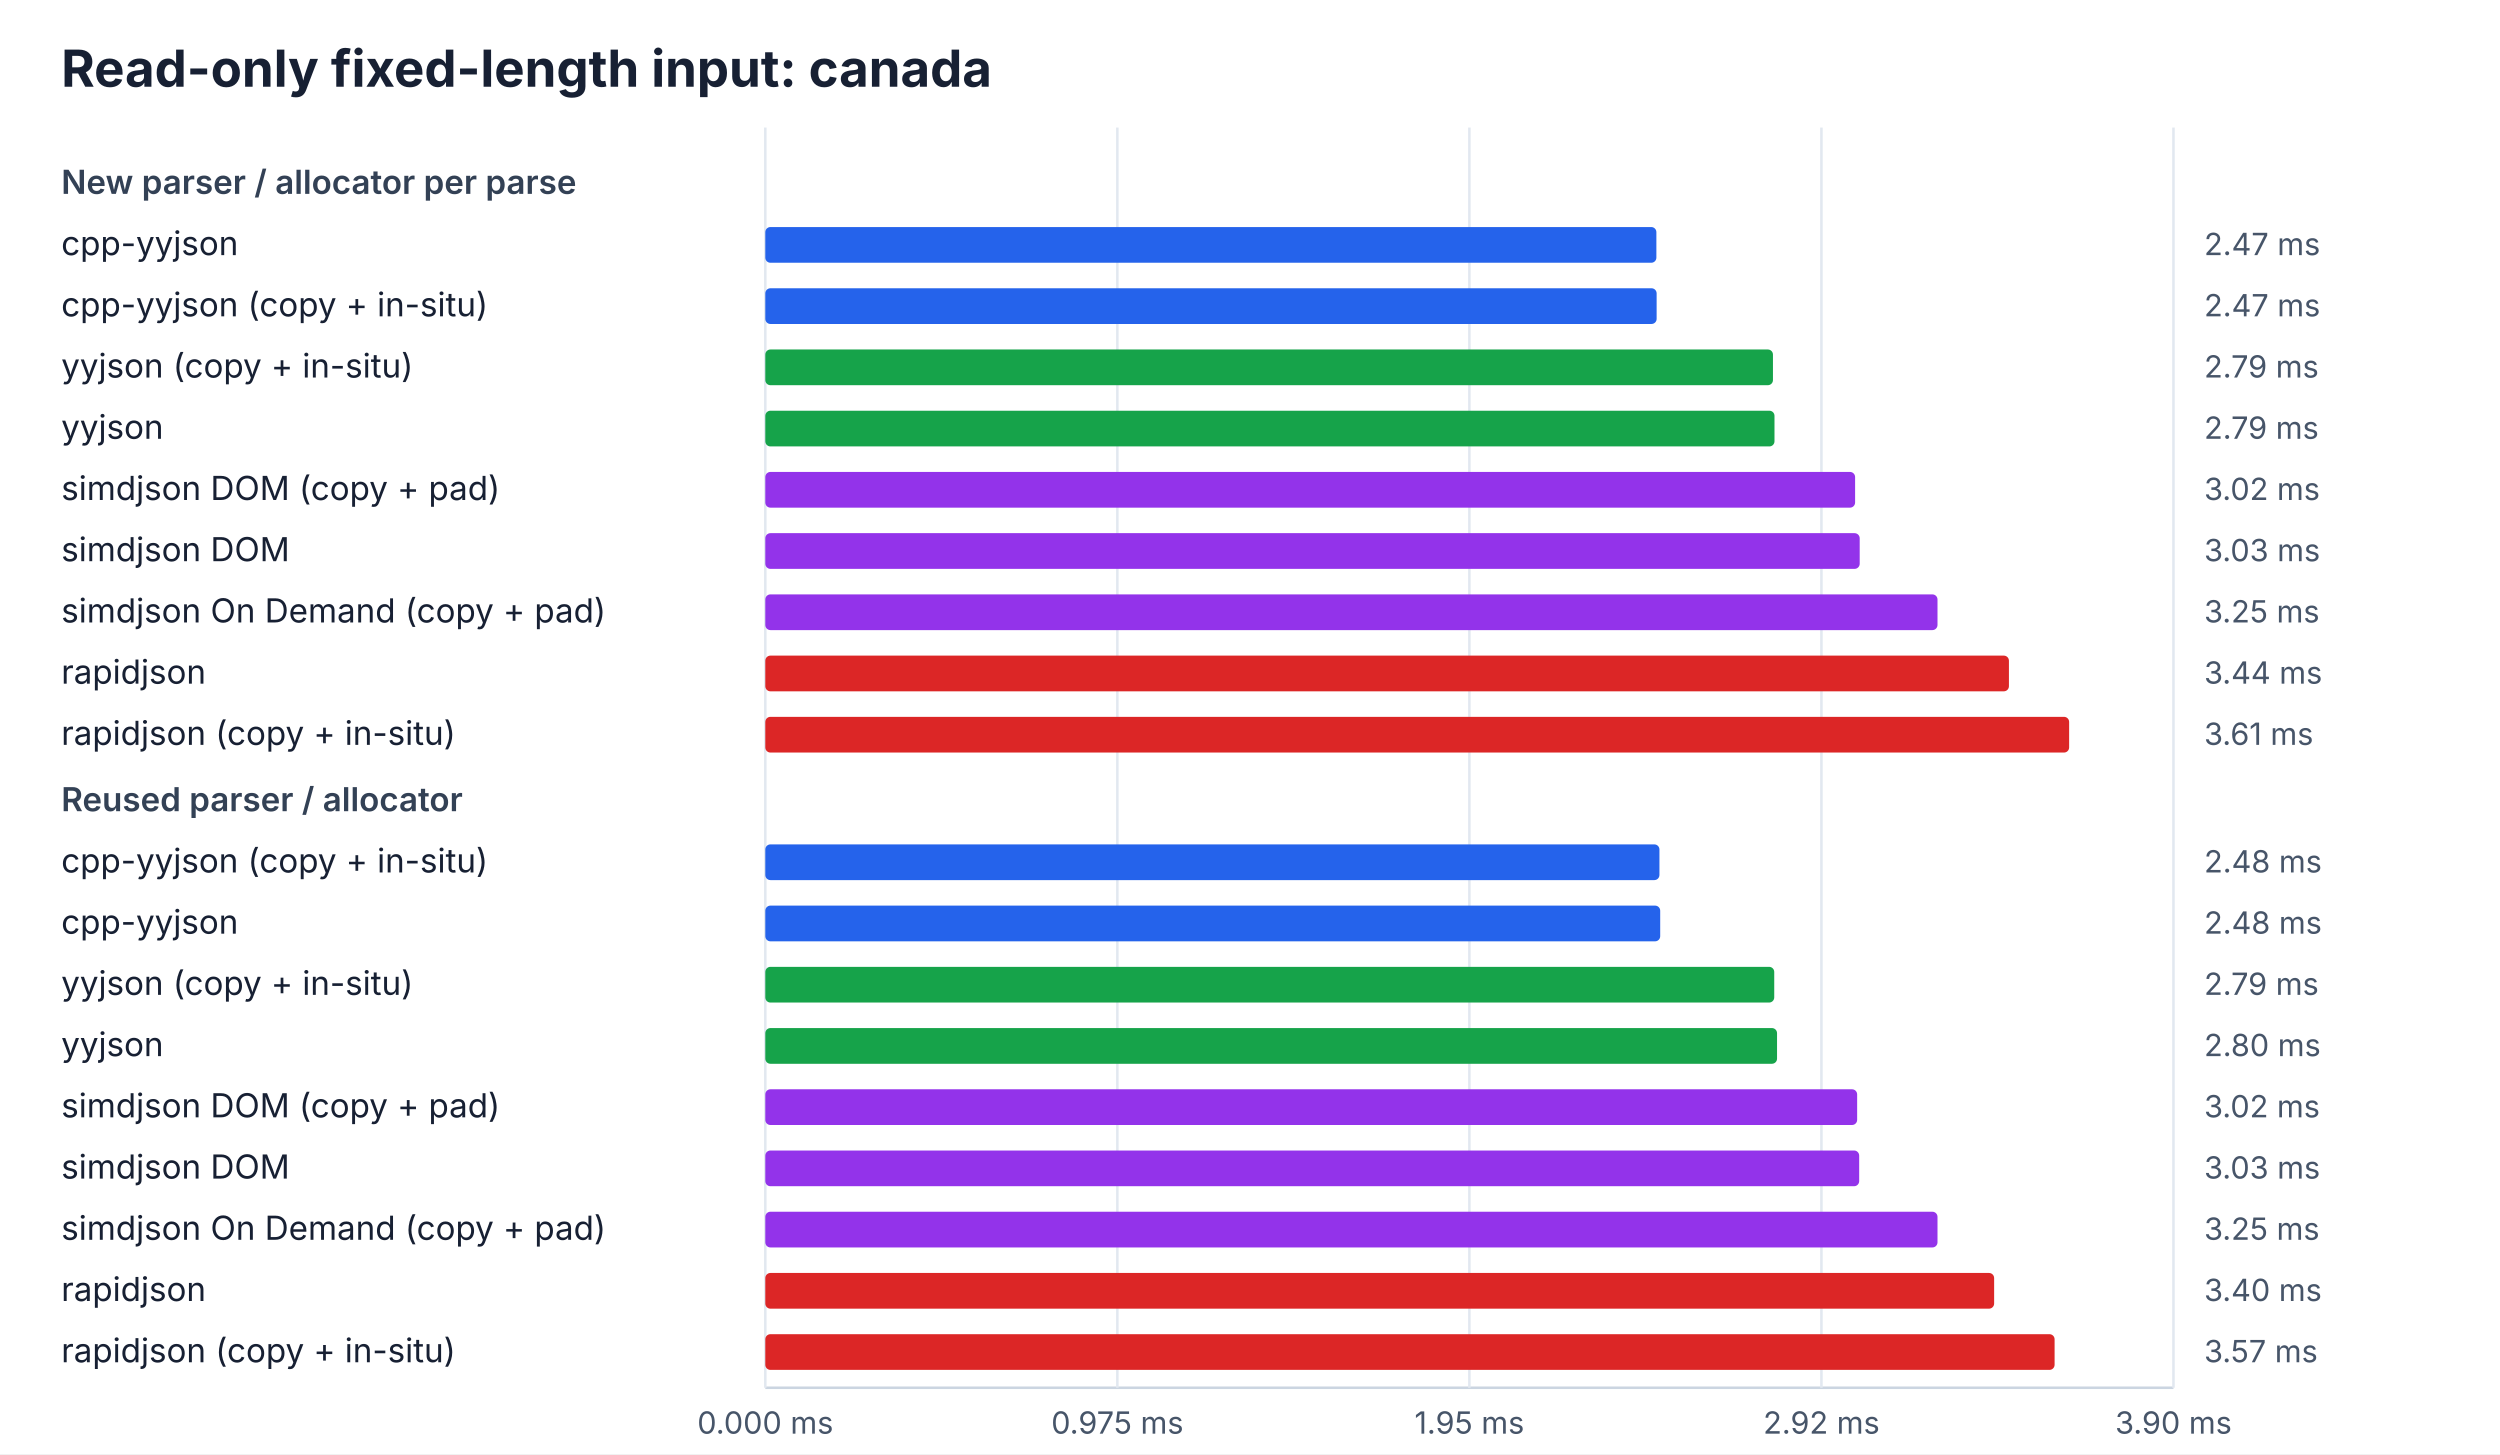
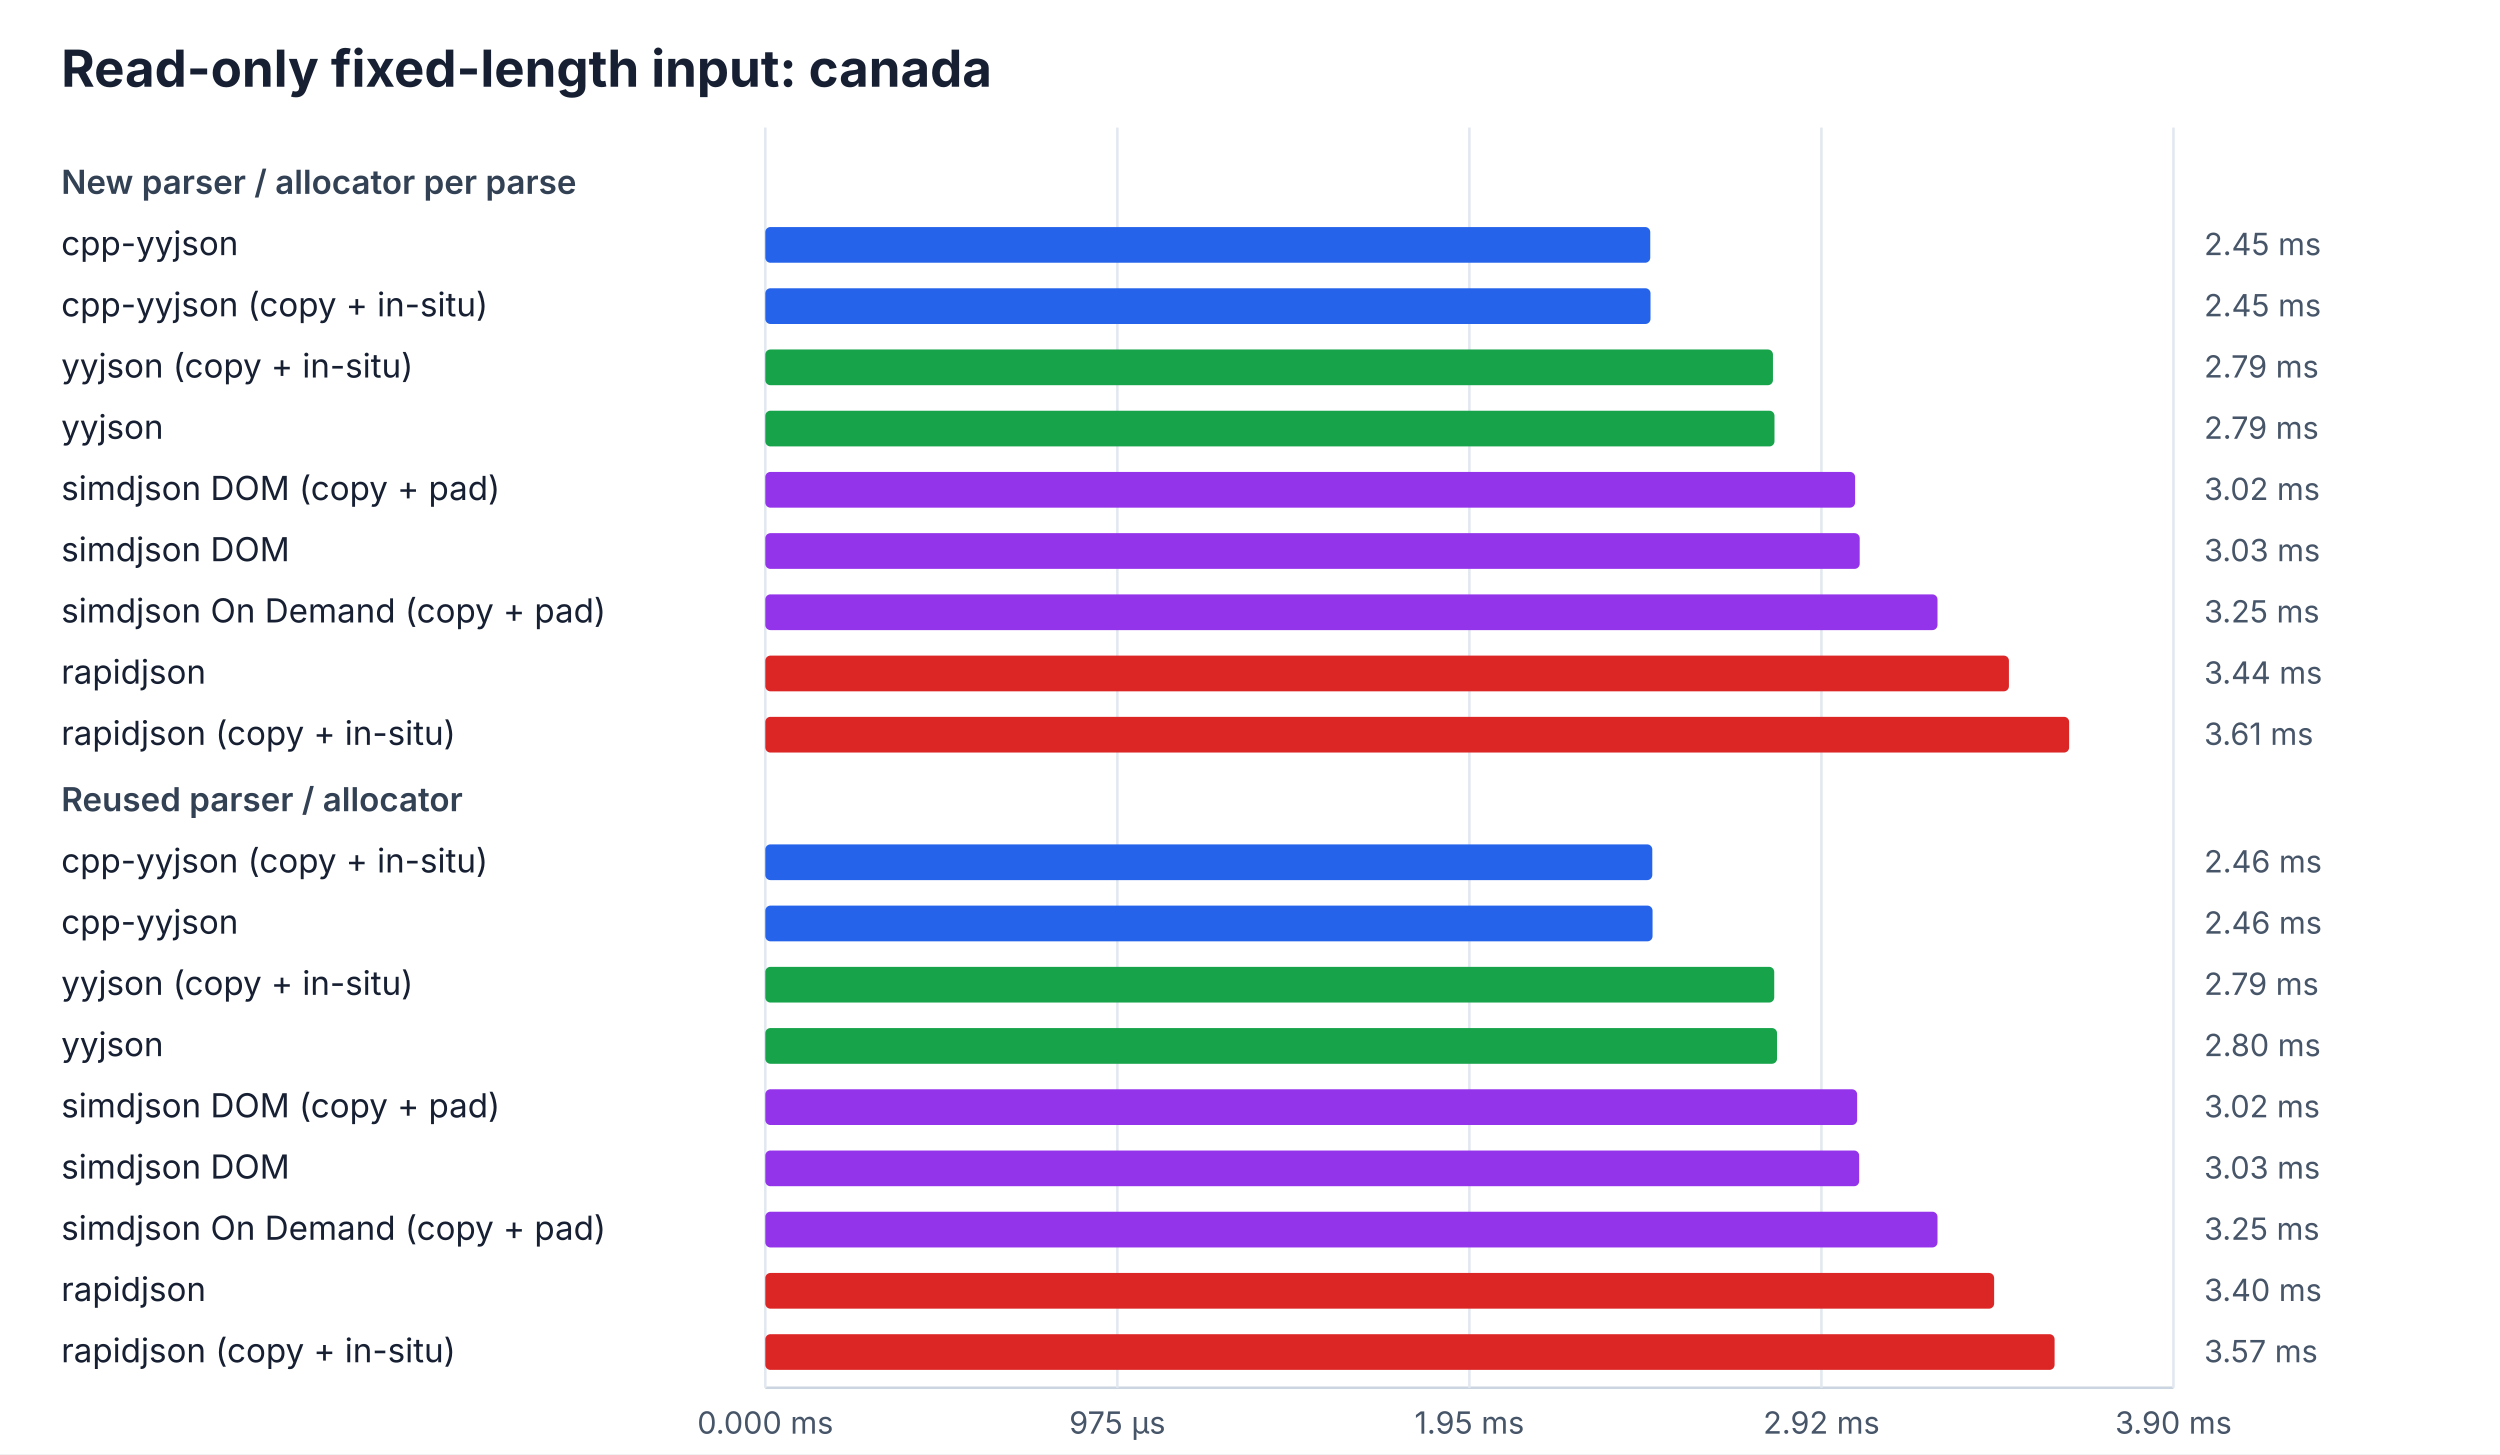
<svg xmlns="http://www.w3.org/2000/svg" width="980" height="570" viewBox="0 0 980 570">
  <rect width="100%" height="100%" fill="#ffffff" />
  <style>text{font-family:ui-sans-serif,system-ui,-apple-system,BlinkMacSystemFont,"Segoe UI",sans-serif;fill:#172033}.title{font-size:20px;font-weight:700}.heading{font-size:13px;font-weight:600;fill:#334155}.label{font-size:13px}.value{font-size:12px;fill:#475569}.axis{stroke:#cbd5e1;stroke-width:1}.grid{stroke:#e2e8f0;stroke-width:1}</style>
  <text x="24" y="34" class="title">Read-only fixed-length input: canada</text>
  <line x1="300" y1="544" x2="852" y2="544" class="axis" />
  <line x1="300.0" y1="50" x2="300.0" y2="544" class="grid" />
  <text x="300.0" y="562" class="value" text-anchor="middle">0.000 ms</text>
  <line x1="438.0" y1="50" x2="438.0" y2="544" class="grid" />
-   <text x="438.0" y="562" class="value" text-anchor="middle">0.975 ms</text>
+   <text x="438.0" y="562" class="value" text-anchor="middle">975 µs</text>
  <line x1="576.0" y1="50" x2="576.0" y2="544" class="grid" />
  <text x="576.0" y="562" class="value" text-anchor="middle">1.95 ms</text>
  <line x1="714.0" y1="50" x2="714.0" y2="544" class="grid" />
  <text x="714.0" y="562" class="value" text-anchor="middle">2.92 ms</text>
  <line x1="852.0" y1="50" x2="852.0" y2="544" class="grid" />
  <text x="852.0" y="562" class="value" text-anchor="middle">3.90 ms</text>
  <text x="24" y="76" class="heading">New parser / allocator per parse</text>
  <text x="24" y="100" class="label">cpp-yyjson</text>
-   <rect x="300" y="89" width="349.3" height="14" rx="2" fill="#2563eb" />
-   <text x="864" y="100" class="value">2.47 ms</text>
+   <rect x="300" y="89" width="346.9" height="14" rx="2" fill="#2563eb" />
+   <text x="864" y="100" class="value">2.45 ms</text>
  <text x="24" y="124" class="label">cpp-yyjson (copy + in-situ)</text>
-   <rect x="300" y="113" width="349.4" height="14" rx="2" fill="#2563eb" />
-   <text x="864" y="124" class="value">2.47 ms</text>
+   <rect x="300" y="113" width="347.0" height="14" rx="2" fill="#2563eb" />
+   <text x="864" y="124" class="value">2.45 ms</text>
  <text x="24" y="148" class="label">yyjson (copy + in-situ)</text>
  <rect x="300" y="137" width="395.0" height="14" rx="2" fill="#16a34a" />
  <text x="864" y="148" class="value">2.79 ms</text>
  <text x="24" y="172" class="label">yyjson</text>
  <rect x="300" y="161" width="395.6" height="14" rx="2" fill="#16a34a" />
  <text x="864" y="172" class="value">2.79 ms</text>
  <text x="24" y="196" class="label">simdjson DOM (copy + pad)</text>
  <rect x="300" y="185" width="427.2" height="14" rx="2" fill="#9333ea" />
  <text x="864" y="196" class="value">3.02 ms</text>
  <text x="24" y="220" class="label">simdjson DOM</text>
  <rect x="300" y="209" width="429.0" height="14" rx="2" fill="#9333ea" />
  <text x="864" y="220" class="value">3.03 ms</text>
  <text x="24" y="244" class="label">simdjson On Demand (copy + pad)</text>
  <rect x="300" y="233" width="459.5" height="14" rx="2" fill="#9333ea" />
  <text x="864" y="244" class="value">3.25 ms</text>
  <text x="24" y="268" class="label">rapidjson</text>
  <rect x="300" y="257" width="487.5" height="14" rx="2" fill="#dc2626" />
  <text x="864" y="268" class="value">3.44 ms</text>
  <text x="24" y="292" class="label">rapidjson (copy + in-situ)</text>
  <rect x="300" y="281" width="511.1" height="14" rx="2" fill="#dc2626" />
  <text x="864" y="292" class="value">3.61 ms</text>
  <text x="24" y="318" class="heading">Reused parser / allocator</text>
  <text x="24" y="342" class="label">cpp-yyjson (copy + in-situ)</text>
-   <rect x="300" y="331" width="350.5" height="14" rx="2" fill="#2563eb" />
-   <text x="864" y="342" class="value">2.48 ms</text>
+   <rect x="300" y="331" width="347.7" height="14" rx="2" fill="#2563eb" />
+   <text x="864" y="342" class="value">2.46 ms</text>
  <text x="24" y="366" class="label">cpp-yyjson</text>
-   <rect x="300" y="355" width="350.8" height="14" rx="2" fill="#2563eb" />
-   <text x="864" y="366" class="value">2.48 ms</text>
+   <rect x="300" y="355" width="347.8" height="14" rx="2" fill="#2563eb" />
+   <text x="864" y="366" class="value">2.46 ms</text>
  <text x="24" y="390" class="label">yyjson (copy + in-situ)</text>
  <rect x="300" y="379" width="395.5" height="14" rx="2" fill="#16a34a" />
  <text x="864" y="390" class="value">2.79 ms</text>
  <text x="24" y="414" class="label">yyjson</text>
  <rect x="300" y="403" width="396.6" height="14" rx="2" fill="#16a34a" />
  <text x="864" y="414" class="value">2.80 ms</text>
  <text x="24" y="438" class="label">simdjson DOM (copy + pad)</text>
  <rect x="300" y="427" width="428.0" height="14" rx="2" fill="#9333ea" />
  <text x="864" y="438" class="value">3.02 ms</text>
  <text x="24" y="462" class="label">simdjson DOM</text>
  <rect x="300" y="451" width="428.8" height="14" rx="2" fill="#9333ea" />
  <text x="864" y="462" class="value">3.03 ms</text>
  <text x="24" y="486" class="label">simdjson On Demand (copy + pad)</text>
  <rect x="300" y="475" width="459.5" height="14" rx="2" fill="#9333ea" />
  <text x="864" y="486" class="value">3.25 ms</text>
  <text x="24" y="510" class="label">rapidjson</text>
  <rect x="300" y="499" width="481.7" height="14" rx="2" fill="#dc2626" />
  <text x="864" y="510" class="value">3.40 ms</text>
  <text x="24" y="534" class="label">rapidjson (copy + in-situ)</text>
  <rect x="300" y="523" width="505.4" height="14" rx="2" fill="#dc2626" />
  <text x="864" y="534" class="value">3.57 ms</text>
</svg>
